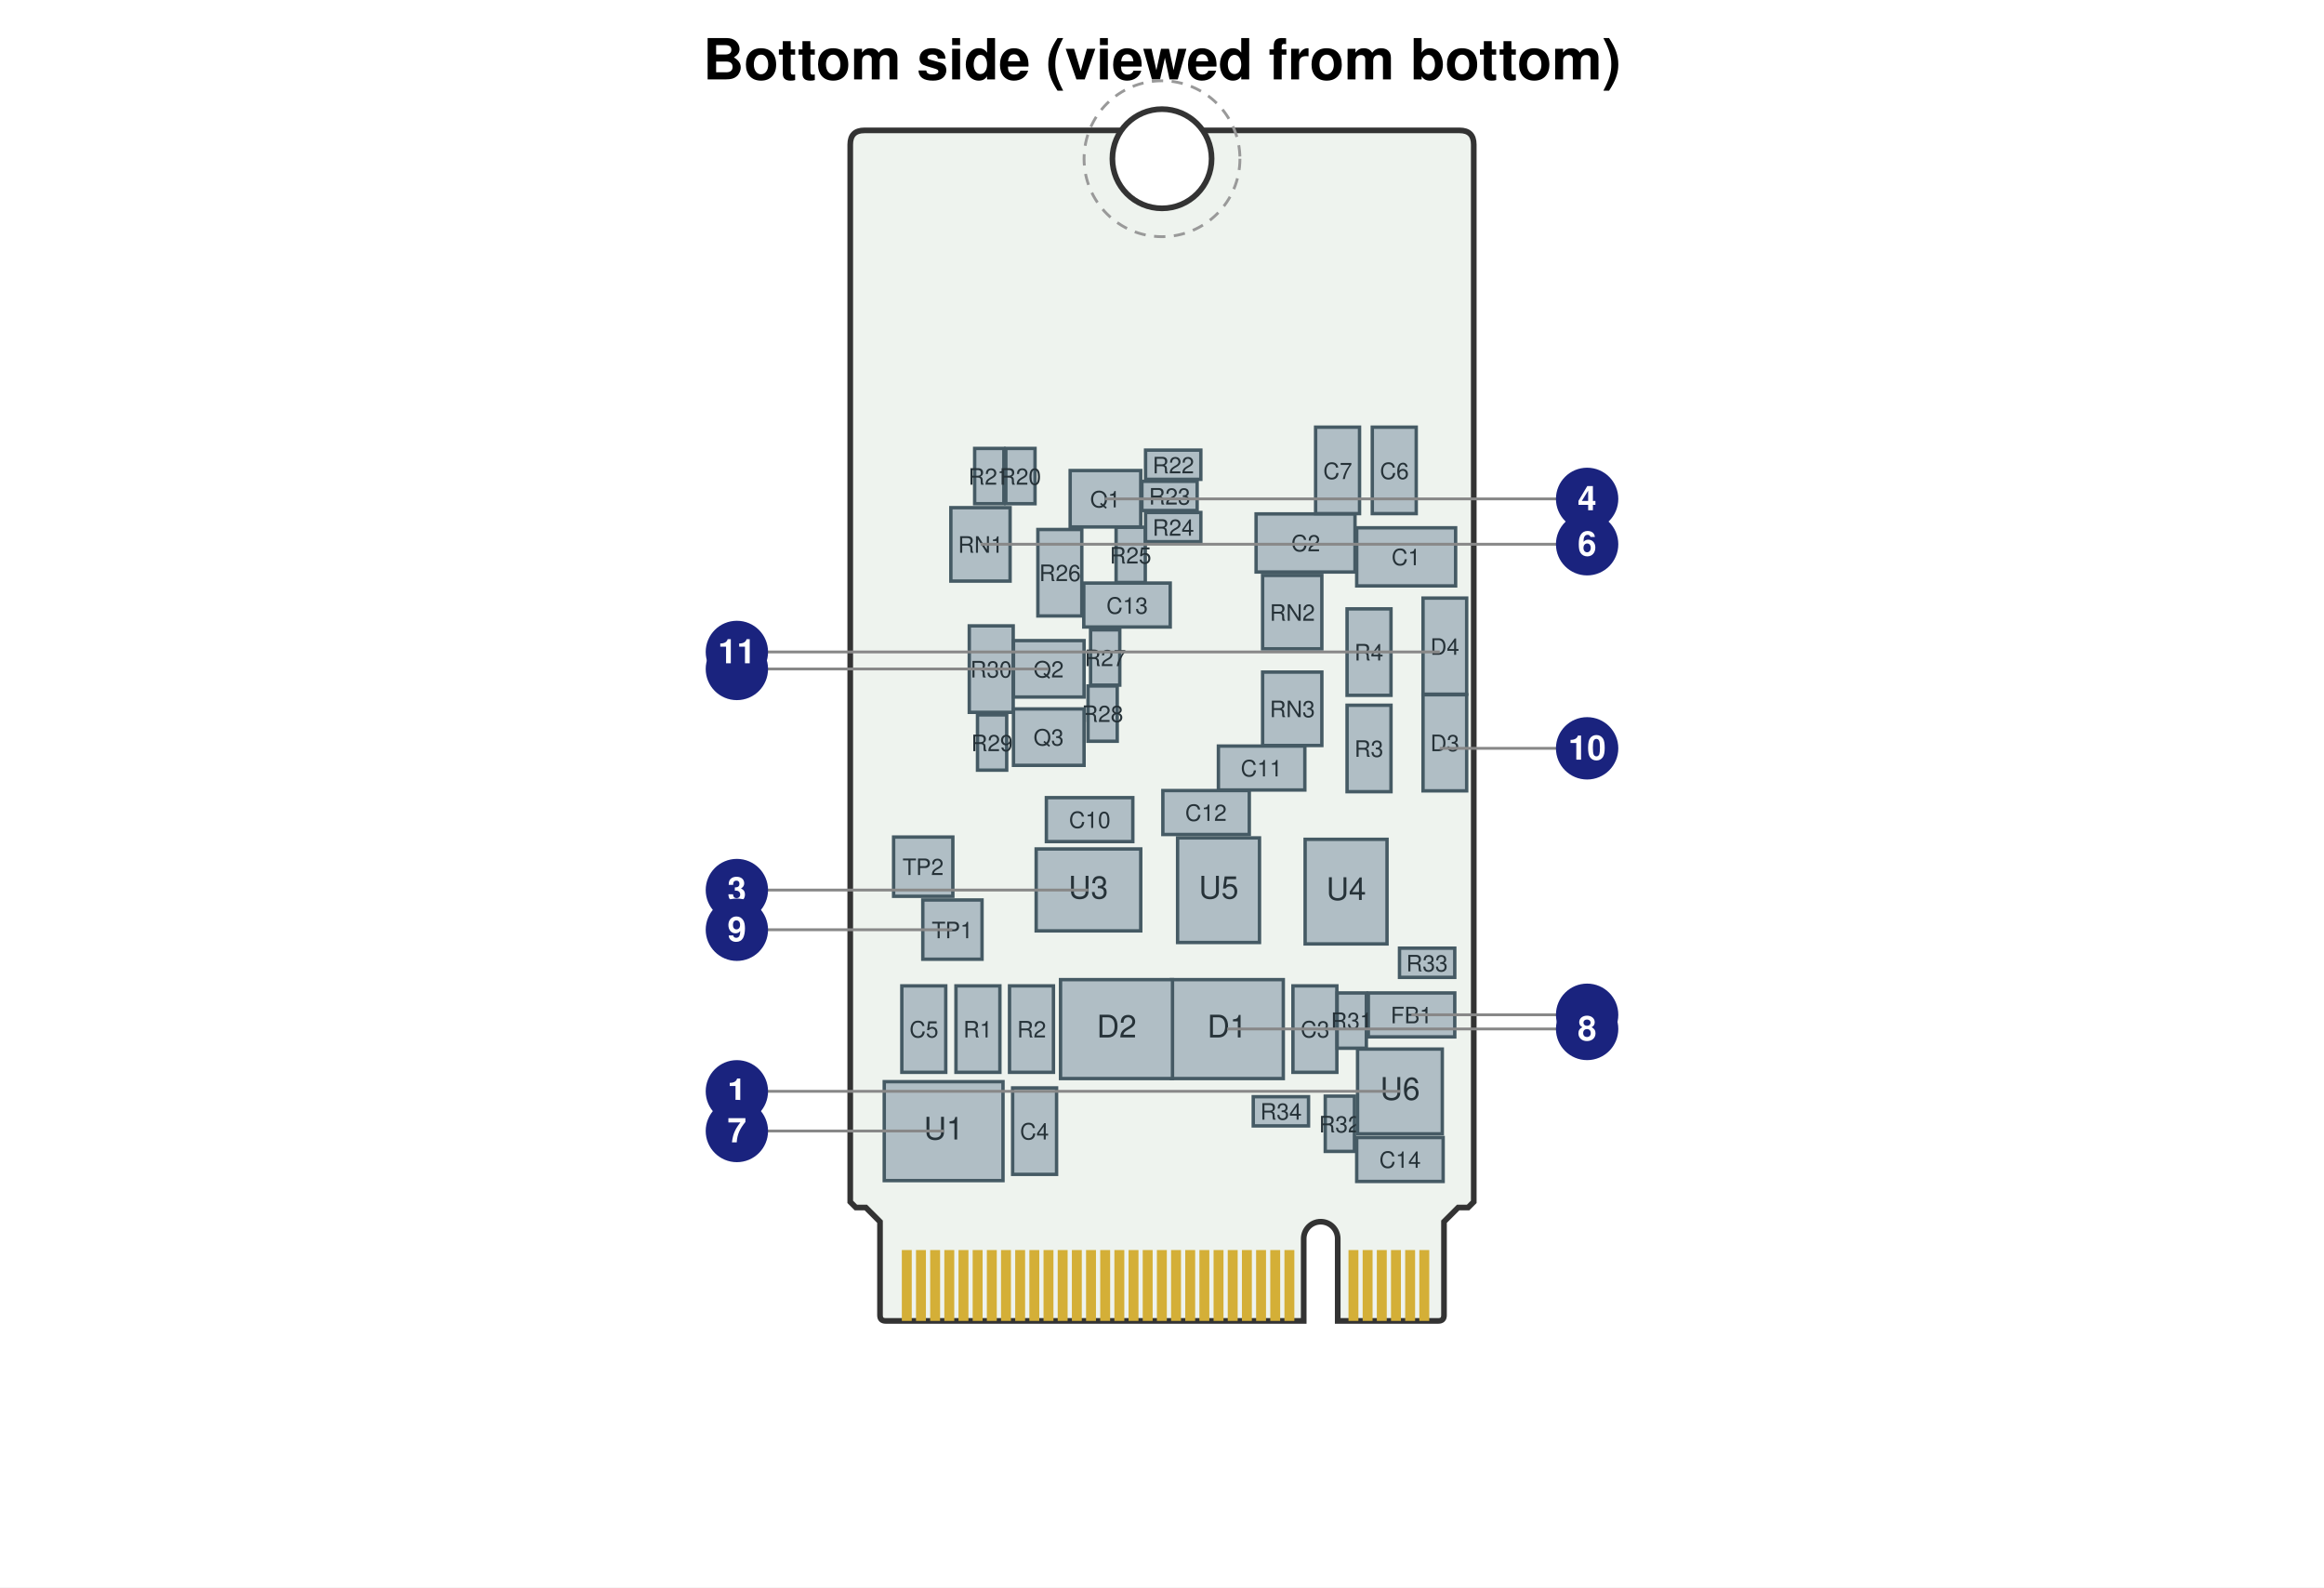
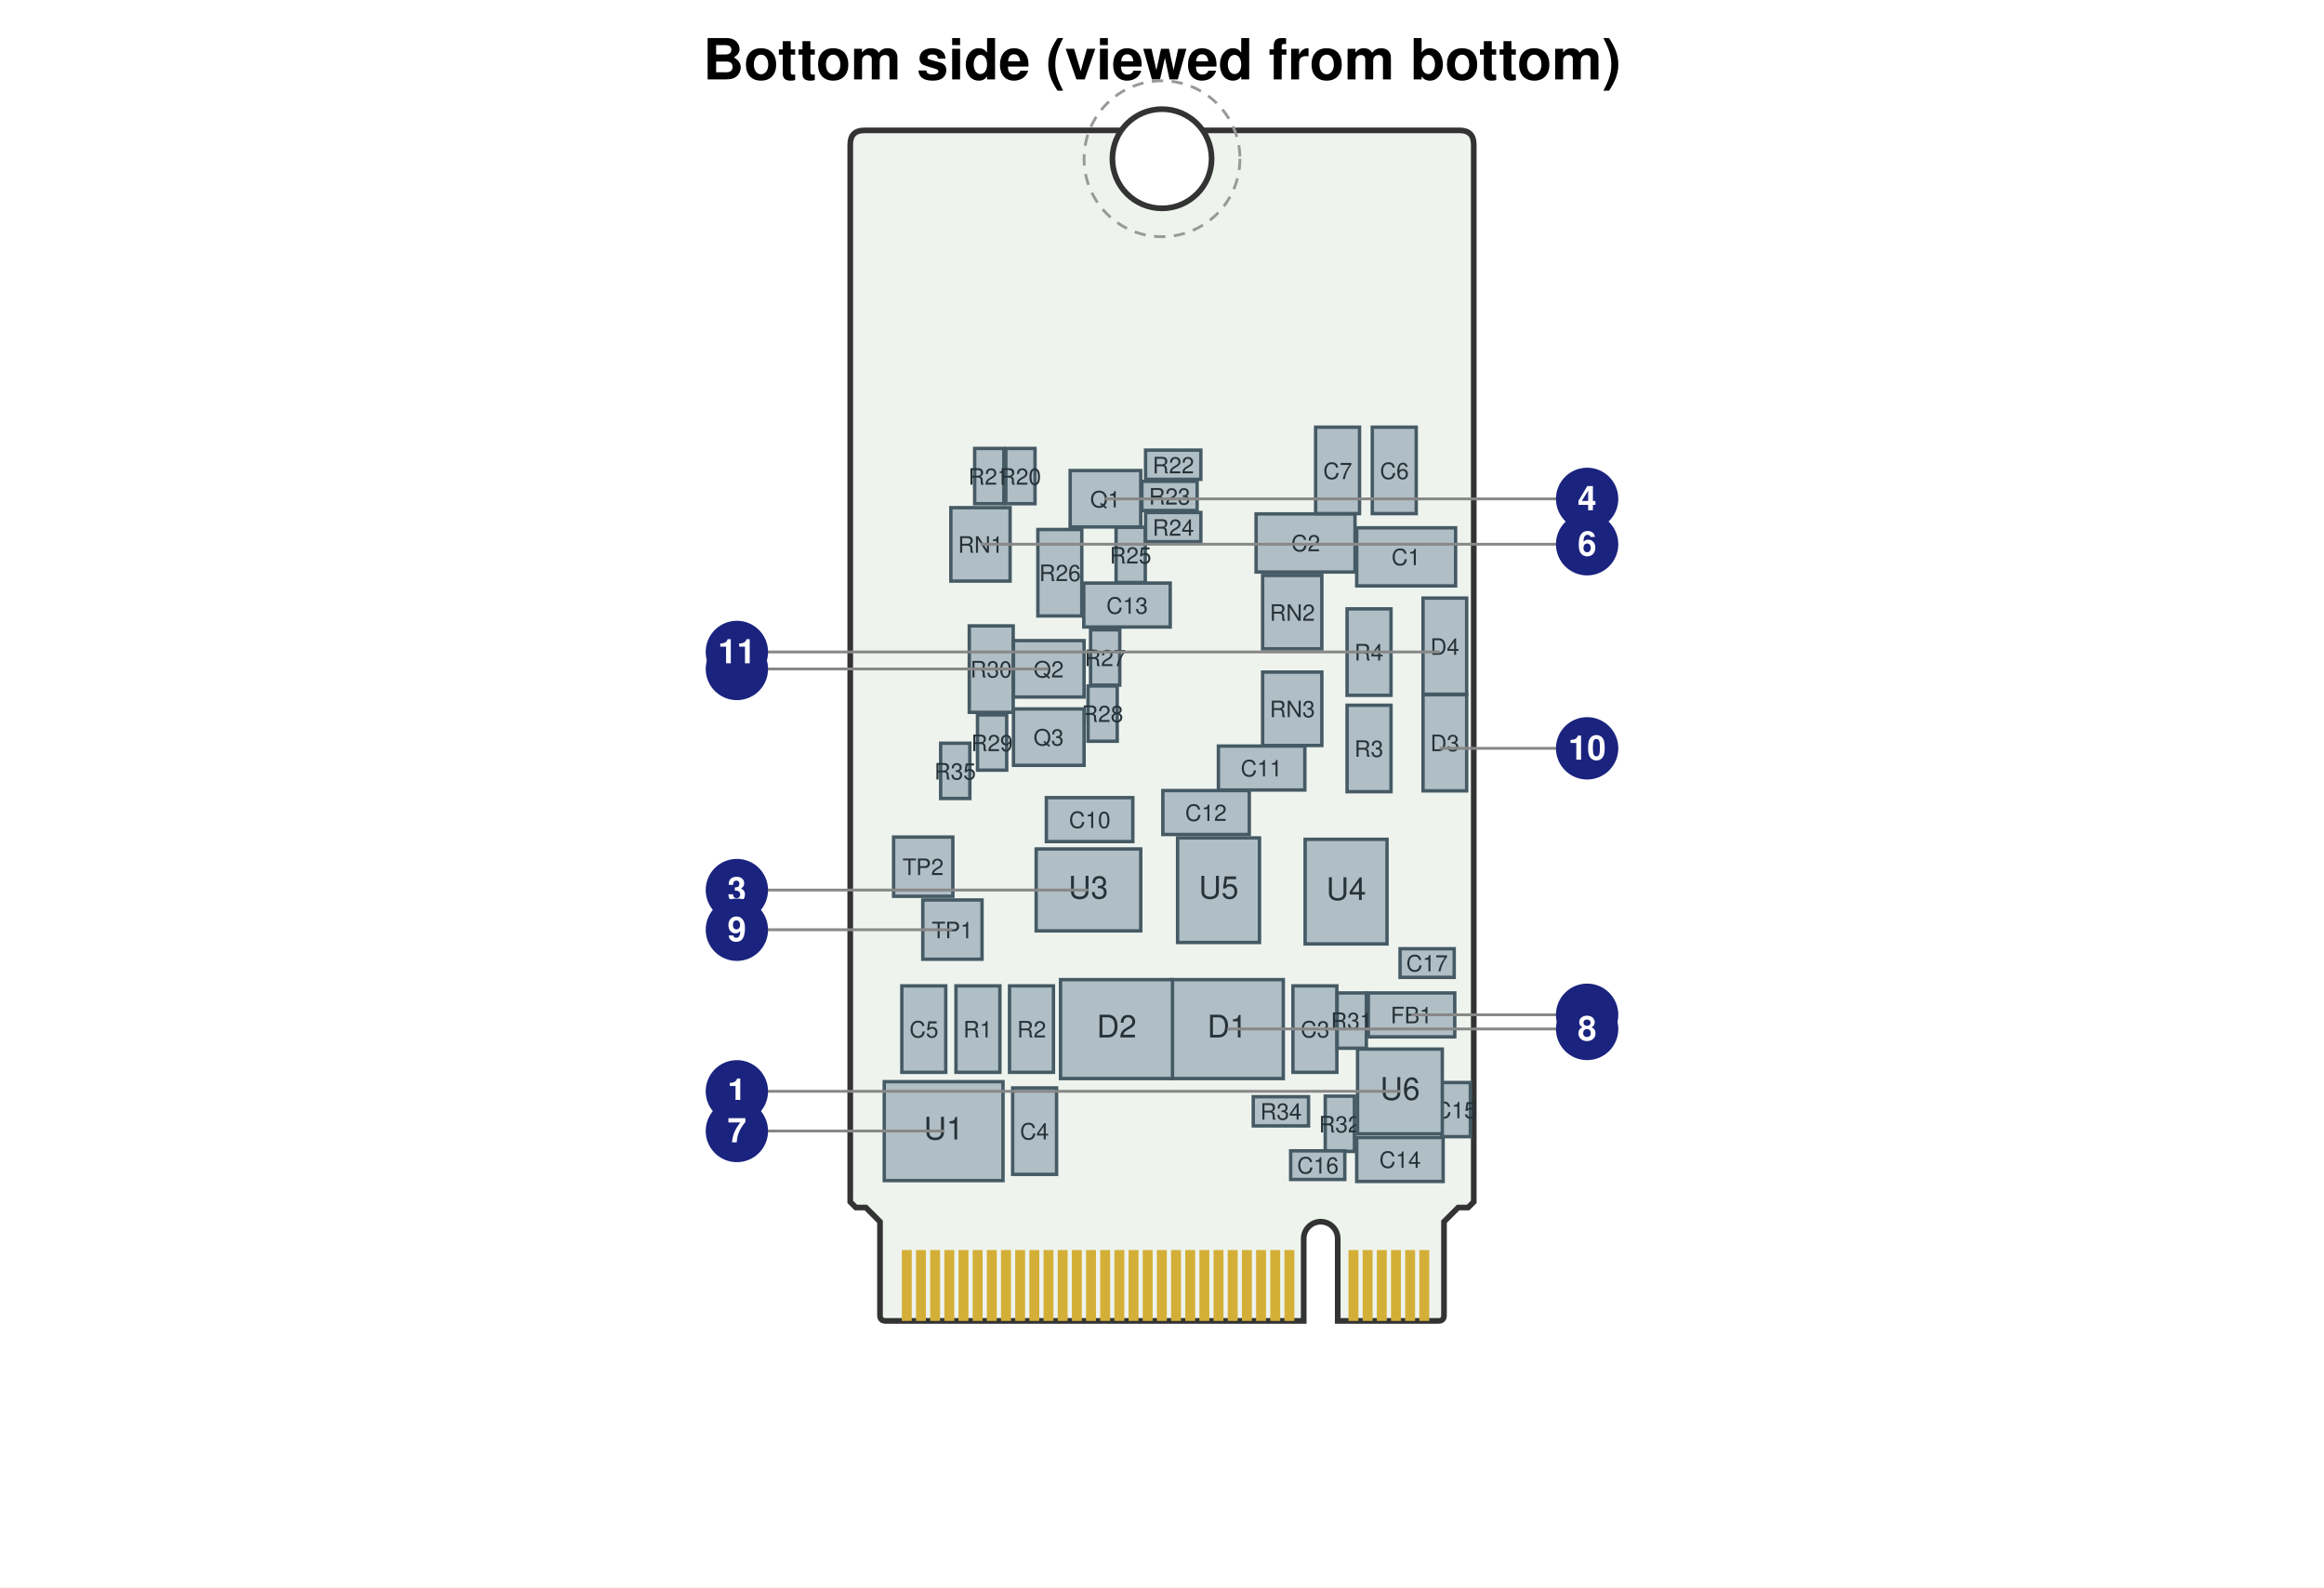
<svg xmlns="http://www.w3.org/2000/svg" width="820" height="560" viewBox="0 0 820 560" font-family="Helvetica,Arial,sans-serif">
  <rect width="820" height="560" fill="white" />
  <text x="410.0" y="28" text-anchor="middle" font-size="20" font-weight="bold">Bottom side (viewed from bottom)</text>
  <g transform="translate(300.0,46)">
    <path d="M 5.0,0.0 L 215.0,0.0 Q 220.0,0.0 220.0,5.0 L 220.0,378.0 L 218.0,380.0 L 214.5,380.0 L 209.5,385.0 L 209.5,418.0 Q 209.5,420.0 207.5,420.0 L 172.0,420.0 L 172.0,391.0 A 6.0 6.0 0 0 0 160.0,391.0 L 160.0,420.0 L 12.5,420.0 Q 10.5,420.0 10.5,418.0 L 10.5,385.0 L 5.5,380.0 L 2.0,380.0 L 0.0,378.0 L 0.0,5.0 Q 0.0,0.0 5.0,0.0 Z" fill="#eef3ee" stroke="#333" stroke-width="2" />
    <circle cx="110.0" cy="10.0" r="17.5" fill="white" stroke="#333" stroke-width="2" />
    <circle cx="110.0" cy="10.0" r="27.5" fill="none" stroke="#999" stroke-width="1" stroke-dasharray="4 3" />
    <rect x="18.2" y="395.0" width="3.5" height="25.0" fill="#d4af37" stroke="none" />
    <rect x="23.2" y="395.0" width="3.5" height="25.0" fill="#d4af37" stroke="none" />
    <rect x="28.2" y="395.0" width="3.5" height="25.0" fill="#d4af37" stroke="none" />
    <rect x="33.2" y="395.0" width="3.5" height="25.0" fill="#d4af37" stroke="none" />
    <rect x="38.2" y="395.0" width="3.5" height="25.0" fill="#d4af37" stroke="none" />
    <rect x="43.2" y="395.0" width="3.5" height="25.0" fill="#d4af37" stroke="none" />
    <rect x="48.2" y="395.0" width="3.5" height="25.0" fill="#d4af37" stroke="none" />
    <rect x="53.2" y="395.0" width="3.5" height="25.0" fill="#d4af37" stroke="none" />
    <rect x="58.2" y="395.0" width="3.5" height="25.0" fill="#d4af37" stroke="none" />
    <rect x="63.2" y="395.0" width="3.5" height="25.0" fill="#d4af37" stroke="none" />
    <rect x="68.2" y="395.0" width="3.5" height="25.0" fill="#d4af37" stroke="none" />
    <rect x="73.2" y="395.0" width="3.5" height="25.0" fill="#d4af37" stroke="none" />
    <rect x="78.2" y="395.0" width="3.5" height="25.0" fill="#d4af37" stroke="none" />
    <rect x="83.2" y="395.0" width="3.5" height="25.0" fill="#d4af37" stroke="none" />
    <rect x="88.2" y="395.0" width="3.5" height="25.0" fill="#d4af37" stroke="none" />
    <rect x="93.2" y="395.0" width="3.5" height="25.0" fill="#d4af37" stroke="none" />
    <rect x="98.2" y="395.0" width="3.5" height="25.0" fill="#d4af37" stroke="none" />
    <rect x="103.2" y="395.0" width="3.5" height="25.0" fill="#d4af37" stroke="none" />
    <rect x="108.2" y="395.0" width="3.5" height="25.0" fill="#d4af37" stroke="none" />
    <rect x="113.2" y="395.0" width="3.5" height="25.0" fill="#d4af37" stroke="none" />
    <rect x="118.2" y="395.0" width="3.5" height="25.0" fill="#d4af37" stroke="none" />
    <rect x="123.2" y="395.0" width="3.5" height="25.0" fill="#d4af37" stroke="none" />
    <rect x="128.2" y="395.0" width="3.5" height="25.0" fill="#d4af37" stroke="none" />
    <rect x="133.2" y="395.0" width="3.5" height="25.0" fill="#d4af37" stroke="none" />
    <rect x="138.2" y="395.0" width="3.5" height="25.0" fill="#d4af37" stroke="none" />
    <rect x="143.2" y="395.0" width="3.5" height="25.0" fill="#d4af37" stroke="none" />
    <rect x="148.2" y="395.0" width="3.5" height="25.0" fill="#d4af37" stroke="none" />
    <rect x="153.2" y="395.0" width="3.5" height="25.0" fill="#d4af37" stroke="none" />
    <rect x="175.8" y="395.0" width="3.5" height="25.0" fill="#d4af37" stroke="none" />
    <rect x="180.8" y="395.0" width="3.5" height="25.0" fill="#d4af37" stroke="none" />
    <rect x="185.8" y="395.0" width="3.5" height="25.0" fill="#d4af37" stroke="none" />
    <rect x="190.8" y="395.0" width="3.5" height="25.0" fill="#d4af37" stroke="none" />
    <rect x="195.8" y="395.0" width="3.5" height="25.0" fill="#d4af37" stroke="none" />
    <rect x="200.8" y="395.0" width="3.5" height="25.0" fill="#d4af37" stroke="none" />
    <rect x="110.3" y="232.9" width="30.5" height="15.5" fill="#b0bec5" stroke="#455a64" stroke-width="1.2" />
    <text x="125.5" y="243.6" text-anchor="middle" font-size="8" fill="#263238">C12</text>
    <rect x="102.9" y="123.8" width="19.5" height="10.3" fill="#b0bec5" stroke="#455a64" stroke-width="1.2" />
    <text x="112.7" y="132.0" text-anchor="middle" font-size="8" fill="#263238">R23</text>
    <rect x="37.3" y="301.8" width="15.5" height="30.5" fill="#b0bec5" stroke="#455a64" stroke-width="1.2" />
    <text x="45.0" y="320.0" text-anchor="middle" font-size="8" fill="#263238">R1</text>
    <rect x="65.6" y="253.5" width="36.9" height="28.9" fill="#b0bec5" stroke="#455a64" stroke-width="1.2" />
    <text x="84.0" y="271.0" text-anchor="middle" font-size="11" fill="#263238">U3</text>
    <rect x="145.5" y="157.0" width="20.9" height="25.9" fill="#b0bec5" stroke="#455a64" stroke-width="1.2" />
    <text x="156.0" y="173.0" text-anchor="middle" font-size="8" fill="#263238">RN2</text>
    <rect x="83.9" y="196.0" width="10.3" height="19.5" fill="#b0bec5" stroke="#455a64" stroke-width="1.2" />
    <text x="89.0" y="208.7" text-anchor="middle" font-size="8" fill="#263238">R28</text>
    <rect x="202.1" y="199.1" width="15.4" height="33.9" fill="#b0bec5" stroke="#455a64" stroke-width="1.2" />
    <text x="209.8" y="219.0" text-anchor="middle" font-size="8" fill="#263238">D3</text>
    <rect x="175.3" y="168.8" width="15.5" height="30.5" fill="#b0bec5" stroke="#455a64" stroke-width="1.2" />
    <text x="183.0" y="187.0" text-anchor="middle" font-size="8" fill="#263238">R4</text>
    <rect x="42.0" y="174.8" width="15.5" height="30.5" fill="#b0bec5" stroke="#455a64" stroke-width="1.2" />
    <text x="49.7" y="193.0" text-anchor="middle" font-size="8" fill="#263238">R30</text>
    <rect x="167.6" y="340.7" width="10.3" height="19.5" fill="#b0bec5" stroke="#455a64" stroke-width="1.2" />
    <text x="172.7" y="353.5" text-anchor="middle" font-size="8" fill="#263238">R32</text>
    <rect x="182.8" y="304.3" width="30.5" height="15.5" fill="#b0bec5" stroke="#455a64" stroke-width="1.2" />
    <text x="198.0" y="315.0" text-anchor="middle" font-size="8" fill="#263238">FB1</text>
+     <rect x="208.7" y="335.9" width="10.1" height="19.1" fill="#b0bec5" stroke="#455a64" stroke-width="1.2" />
+     <text x="213.7" y="348.5" text-anchor="middle" font-size="8" fill="#263238">C15</text>
    <rect x="143.2" y="135.3" width="34.9" height="20.5" fill="#b0bec5" stroke="#455a64" stroke-width="1.2" />
    <text x="160.7" y="148.5" text-anchor="middle" font-size="8" fill="#263238">C2</text>
    <rect x="43.9" y="112.2" width="10.3" height="19.5" fill="#b0bec5" stroke="#455a64" stroke-width="1.2" />
    <text x="49.0" y="125.0" text-anchor="middle" font-size="8" fill="#263238">R21</text>
    <rect x="93.8" y="140.0" width="10.3" height="19.5" fill="#b0bec5" stroke="#455a64" stroke-width="1.2" />
    <text x="98.9" y="152.8" text-anchor="middle" font-size="8" fill="#263238">R25</text>
    <rect x="156.2" y="301.8" width="15.5" height="30.5" fill="#b0bec5" stroke="#455a64" stroke-width="1.2" />
    <text x="164.0" y="320.0" text-anchor="middle" font-size="8" fill="#263238">C3</text>
    <rect x="57.6" y="180.0" width="24.9" height="19.9" fill="#b0bec5" stroke="#455a64" stroke-width="1.2" />
    <text x="70.0" y="193.0" text-anchor="middle" font-size="8" fill="#263238">Q2</text>
    <rect x="113.3" y="299.6" width="39.5" height="34.9" fill="#b0bec5" stroke="#455a64" stroke-width="1.2" />
    <text x="133.0" y="320.0" text-anchor="middle" font-size="11" fill="#263238">D1</text>
    <rect x="12.0" y="335.6" width="41.9" height="34.9" fill="#b0bec5" stroke="#455a64" stroke-width="1.2" />
    <text x="33.0" y="356.0" text-anchor="middle" font-size="11" fill="#263238">U1</text>
    <rect x="129.9" y="217.2" width="30.5" height="15.5" fill="#b0bec5" stroke="#455a64" stroke-width="1.2" />
    <text x="145.1" y="227.9" text-anchor="middle" font-size="8" fill="#263238">C11</text>
    <rect x="171.8" y="304.3" width="10.3" height="19.5" fill="#b0bec5" stroke="#455a64" stroke-width="1.2" />
    <text x="176.9" y="317.0" text-anchor="middle" font-size="8" fill="#263238">R31</text>
    <rect x="202.1" y="165.0" width="15.4" height="33.9" fill="#b0bec5" stroke="#455a64" stroke-width="1.2" />
    <text x="209.8" y="185.0" text-anchor="middle" font-size="8" fill="#263238">D4</text>
    <rect x="104.2" y="134.8" width="19.5" height="10.3" fill="#b0bec5" stroke="#455a64" stroke-width="1.2" />
    <text x="114.0" y="143.0" text-anchor="middle" font-size="8" fill="#263238">R24</text>
    <rect x="179.0" y="324.1" width="29.9" height="29.9" fill="#b0bec5" stroke="#455a64" stroke-width="1.2" />
    <text x="194.0" y="342.0" text-anchor="middle" font-size="11" fill="#263238">U6</text>
    <rect x="56.2" y="301.8" width="15.5" height="30.5" fill="#b0bec5" stroke="#455a64" stroke-width="1.2" />
    <text x="64.0" y="320.0" text-anchor="middle" font-size="8" fill="#263238">R2</text>
    <rect x="69.2" y="235.4" width="30.5" height="15.5" fill="#b0bec5" stroke="#455a64" stroke-width="1.2" />
    <text x="84.5" y="246.1" text-anchor="middle" font-size="8" fill="#263238">C10</text>
    <rect x="164.2" y="104.7" width="15.5" height="30.5" fill="#b0bec5" stroke="#455a64" stroke-width="1.2" />
    <text x="172.0" y="123.0" text-anchor="middle" font-size="8" fill="#263238">C7</text>
    <rect x="160.5" y="250.1" width="28.9" height="36.9" fill="#b0bec5" stroke="#455a64" stroke-width="1.2" />
    <text x="175.0" y="271.5" text-anchor="middle" font-size="11" fill="#263238">U4</text>
    <rect x="25.6" y="271.5" width="20.9" height="20.9" fill="#b0bec5" stroke="#455a64" stroke-width="1.2" />
    <text x="36.0" y="285.0" text-anchor="middle" font-size="8" fill="#263238">TP1</text>
    <rect x="18.2" y="301.8" width="15.5" height="30.5" fill="#b0bec5" stroke="#455a64" stroke-width="1.2" />
    <text x="26.0" y="320.0" text-anchor="middle" font-size="8" fill="#263238">C5</text>
+     <rect x="155.4" y="360.0" width="19.1" height="10.1" fill="#b0bec5" stroke="#455a64" stroke-width="1.2" />
+     <text x="165.0" y="368.0" text-anchor="middle" font-size="8" fill="#263238">C16</text>
+     <rect x="31.9" y="216.2" width="10.3" height="19.5" fill="#b0bec5" stroke="#455a64" stroke-width="1.2" />
+     <text x="37.0" y="229.0" text-anchor="middle" font-size="8" fill="#263238">R35</text>
    <rect x="35.5" y="133.1" width="20.9" height="25.9" fill="#b0bec5" stroke="#455a64" stroke-width="1.2" />
    <text x="46.0" y="149.0" text-anchor="middle" font-size="8" fill="#263238">RN1</text>
    <rect x="104.2" y="112.8" width="19.5" height="10.3" fill="#b0bec5" stroke="#455a64" stroke-width="1.2" />
    <text x="114.0" y="121.0" text-anchor="middle" font-size="8" fill="#263238">R22</text>
    <rect x="142.2" y="340.9" width="19.5" height="10.3" fill="#b0bec5" stroke="#455a64" stroke-width="1.2" />
    <text x="152.0" y="349.0" text-anchor="middle" font-size="8" fill="#263238">R34</text>
    <rect x="115.5" y="249.6" width="28.9" height="36.9" fill="#b0bec5" stroke="#455a64" stroke-width="1.2" />
    <text x="130.0" y="271.0" text-anchor="middle" font-size="11" fill="#263238">U5</text>
    <rect x="44.9" y="206.2" width="10.3" height="19.5" fill="#b0bec5" stroke="#455a64" stroke-width="1.2" />
    <text x="50.0" y="219.0" text-anchor="middle" font-size="8" fill="#263238">R29</text>
    <rect x="184.2" y="104.7" width="15.5" height="30.5" fill="#b0bec5" stroke="#455a64" stroke-width="1.2" />
    <text x="192.0" y="123.0" text-anchor="middle" font-size="8" fill="#263238">C6</text>
    <rect x="57.6" y="204.1" width="24.9" height="19.9" fill="#b0bec5" stroke="#455a64" stroke-width="1.2" />
    <text x="70.0" y="217.0" text-anchor="middle" font-size="8" fill="#263238">Q3</text>
    <rect x="74.2" y="299.6" width="39.5" height="34.9" fill="#b0bec5" stroke="#455a64" stroke-width="1.2" />
    <text x="94.0" y="320.0" text-anchor="middle" font-size="11" fill="#263238">D2</text>
    <rect x="66.2" y="140.8" width="15.5" height="30.5" fill="#b0bec5" stroke="#455a64" stroke-width="1.2" />
    <text x="74.0" y="159.0" text-anchor="middle" font-size="8" fill="#263238">R26</text>
    <rect x="15.3" y="249.3" width="20.9" height="20.9" fill="#b0bec5" stroke="#455a64" stroke-width="1.2" />
    <text x="25.7" y="262.7" text-anchor="middle" font-size="8" fill="#263238">TP2</text>
    <rect x="145.5" y="191.1" width="20.9" height="25.9" fill="#b0bec5" stroke="#455a64" stroke-width="1.2" />
    <text x="156.0" y="207.0" text-anchor="middle" font-size="8" fill="#263238">RN3</text>
-     <rect x="193.8" y="288.5" width="19.5" height="10.3" fill="#b0bec5" stroke="#455a64" stroke-width="1.2" />
-     <text x="203.5" y="296.7" text-anchor="middle" font-size="8" fill="#263238">R33</text>
+     <rect x="194.0" y="288.7" width="19.1" height="10.1" fill="#b0bec5" stroke="#455a64" stroke-width="1.2" />
+     <text x="203.5" y="296.7" text-anchor="middle" font-size="8" fill="#263238">C17</text>
    <rect x="84.8" y="176.2" width="10.3" height="19.5" fill="#b0bec5" stroke="#455a64" stroke-width="1.2" />
    <text x="90.0" y="189.0" text-anchor="middle" font-size="8" fill="#263238">R27</text>
    <rect x="54.9" y="112.2" width="10.3" height="19.5" fill="#b0bec5" stroke="#455a64" stroke-width="1.2" />
    <text x="60.0" y="125.0" text-anchor="middle" font-size="8" fill="#263238">R20</text>
    <rect x="175.3" y="202.8" width="15.5" height="30.5" fill="#b0bec5" stroke="#455a64" stroke-width="1.2" />
    <text x="183.0" y="221.0" text-anchor="middle" font-size="8" fill="#263238">R3</text>
    <rect x="77.6" y="120.0" width="24.9" height="19.9" fill="#b0bec5" stroke="#455a64" stroke-width="1.2" />
    <text x="90.0" y="133.0" text-anchor="middle" font-size="8" fill="#263238">Q1</text>
    <rect x="82.4" y="159.7" width="30.5" height="15.5" fill="#b0bec5" stroke="#455a64" stroke-width="1.2" />
    <text x="97.7" y="170.5" text-anchor="middle" font-size="8" fill="#263238">C13</text>
    <rect x="178.7" y="140.2" width="34.9" height="20.5" fill="#b0bec5" stroke="#455a64" stroke-width="1.2" />
    <text x="196.1" y="153.4" text-anchor="middle" font-size="8" fill="#263238">C1</text>
    <rect x="178.7" y="355.3" width="30.5" height="15.5" fill="#b0bec5" stroke="#455a64" stroke-width="1.2" />
    <text x="194.0" y="366.0" text-anchor="middle" font-size="8" fill="#263238">C14</text>
    <rect x="57.3" y="337.8" width="15.5" height="30.5" fill="#b0bec5" stroke="#455a64" stroke-width="1.2" />
    <text x="65.0" y="356.0" text-anchor="middle" font-size="8" fill="#263238">C4</text>
  </g>
  <line x1="494" y1="385" x2="260.0" y2="385" stroke="#888" stroke-width="1" />
  <circle cx="260.0" cy="385" r="11" fill="#1a237e" />
  <text x="260.0" y="389" text-anchor="middle" font-size="12" fill="white" font-weight="bold">1</text>
  <line x1="498.0" y1="358" x2="560.0" y2="358" stroke="#888" stroke-width="1" />
  <circle cx="560.0" cy="358" r="11" fill="#1a237e" />
  <text x="560.0" y="362" text-anchor="middle" font-size="12" fill="white" font-weight="bold">2</text>
  <line x1="384" y1="314" x2="260.0" y2="314" stroke="#888" stroke-width="1" />
  <circle cx="260.0" cy="314" r="11" fill="#1a237e" />
  <text x="260.0" y="318" text-anchor="middle" font-size="12" fill="white" font-weight="bold">3</text>
  <line x1="390.0" y1="176.0" x2="560.0" y2="176.0" stroke="#888" stroke-width="1" />
  <circle cx="560.0" cy="176.0" r="11" fill="#1a237e" />
  <text x="560.0" y="180.0" text-anchor="middle" font-size="12" fill="white" font-weight="bold">4</text>
  <line x1="370.0" y1="236.0" x2="260.0" y2="236.0" stroke="#888" stroke-width="1" />
  <circle cx="260.0" cy="236.0" r="11" fill="#1a237e" />
  <text x="260.0" y="240.0" text-anchor="middle" font-size="12" fill="white" font-weight="bold">5</text>
  <line x1="346" y1="192" x2="560.0" y2="192" stroke="#888" stroke-width="1" />
  <circle cx="560.0" cy="192" r="11" fill="#1a237e" />
  <text x="560.0" y="196" text-anchor="middle" font-size="12" fill="white" font-weight="bold">6</text>
  <line x1="333.0" y1="399" x2="260.0" y2="399" stroke="#888" stroke-width="1" />
  <circle cx="260.0" cy="399" r="11" fill="#1a237e" />
  <text x="260.0" y="403" text-anchor="middle" font-size="12" fill="white" font-weight="bold">7</text>
  <line x1="433.0" y1="363" x2="560.0" y2="363" stroke="#888" stroke-width="1" />
  <circle cx="560.0" cy="363" r="11" fill="#1a237e" />
  <text x="560.0" y="367" text-anchor="middle" font-size="12" fill="white" font-weight="bold">8</text>
  <line x1="336" y1="328" x2="260.0" y2="328" stroke="#888" stroke-width="1" />
  <circle cx="260.0" cy="328" r="11" fill="#1a237e" />
  <text x="260.0" y="332" text-anchor="middle" font-size="12" fill="white" font-weight="bold">9</text>
  <line x1="508.0" y1="264" x2="560.0" y2="264" stroke="#888" stroke-width="1" />
  <circle cx="560.0" cy="264" r="11" fill="#1a237e" />
  <text x="560.0" y="268" text-anchor="middle" font-size="12" fill="white" font-weight="bold">10</text>
  <line x1="508.0" y1="230" x2="260.0" y2="230" stroke="#888" stroke-width="1" />
  <circle cx="260.0" cy="230" r="11" fill="#1a237e" />
  <text x="260.0" y="234" text-anchor="middle" font-size="12" fill="white" font-weight="bold">11</text>
</svg>
